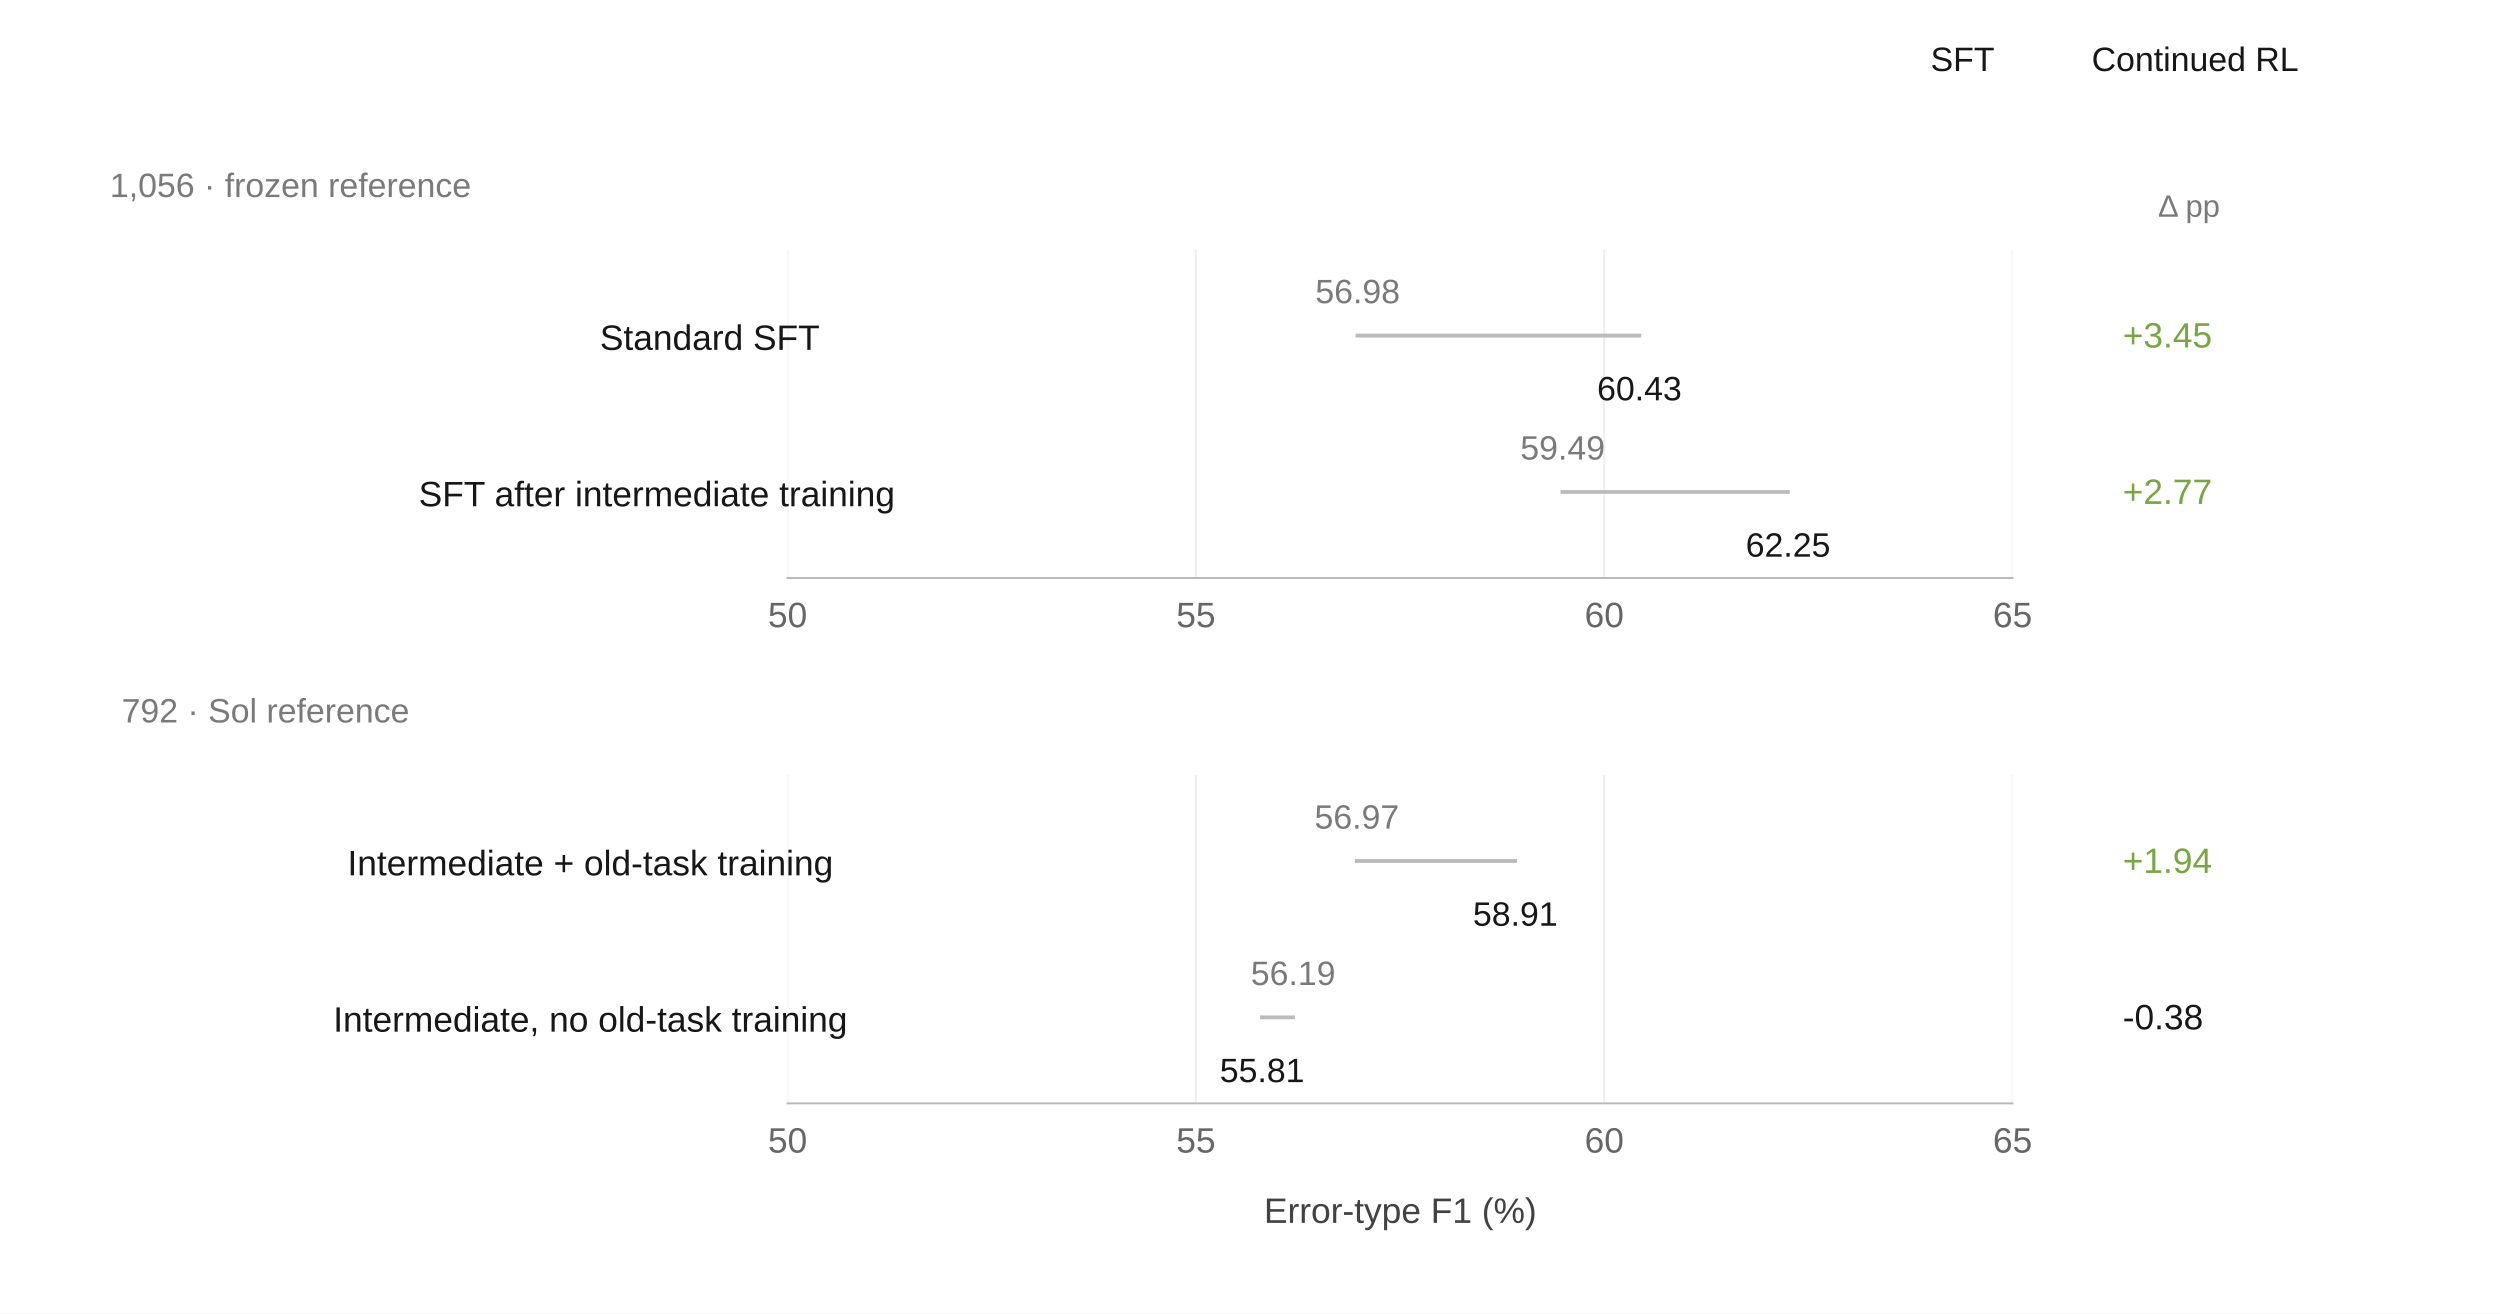
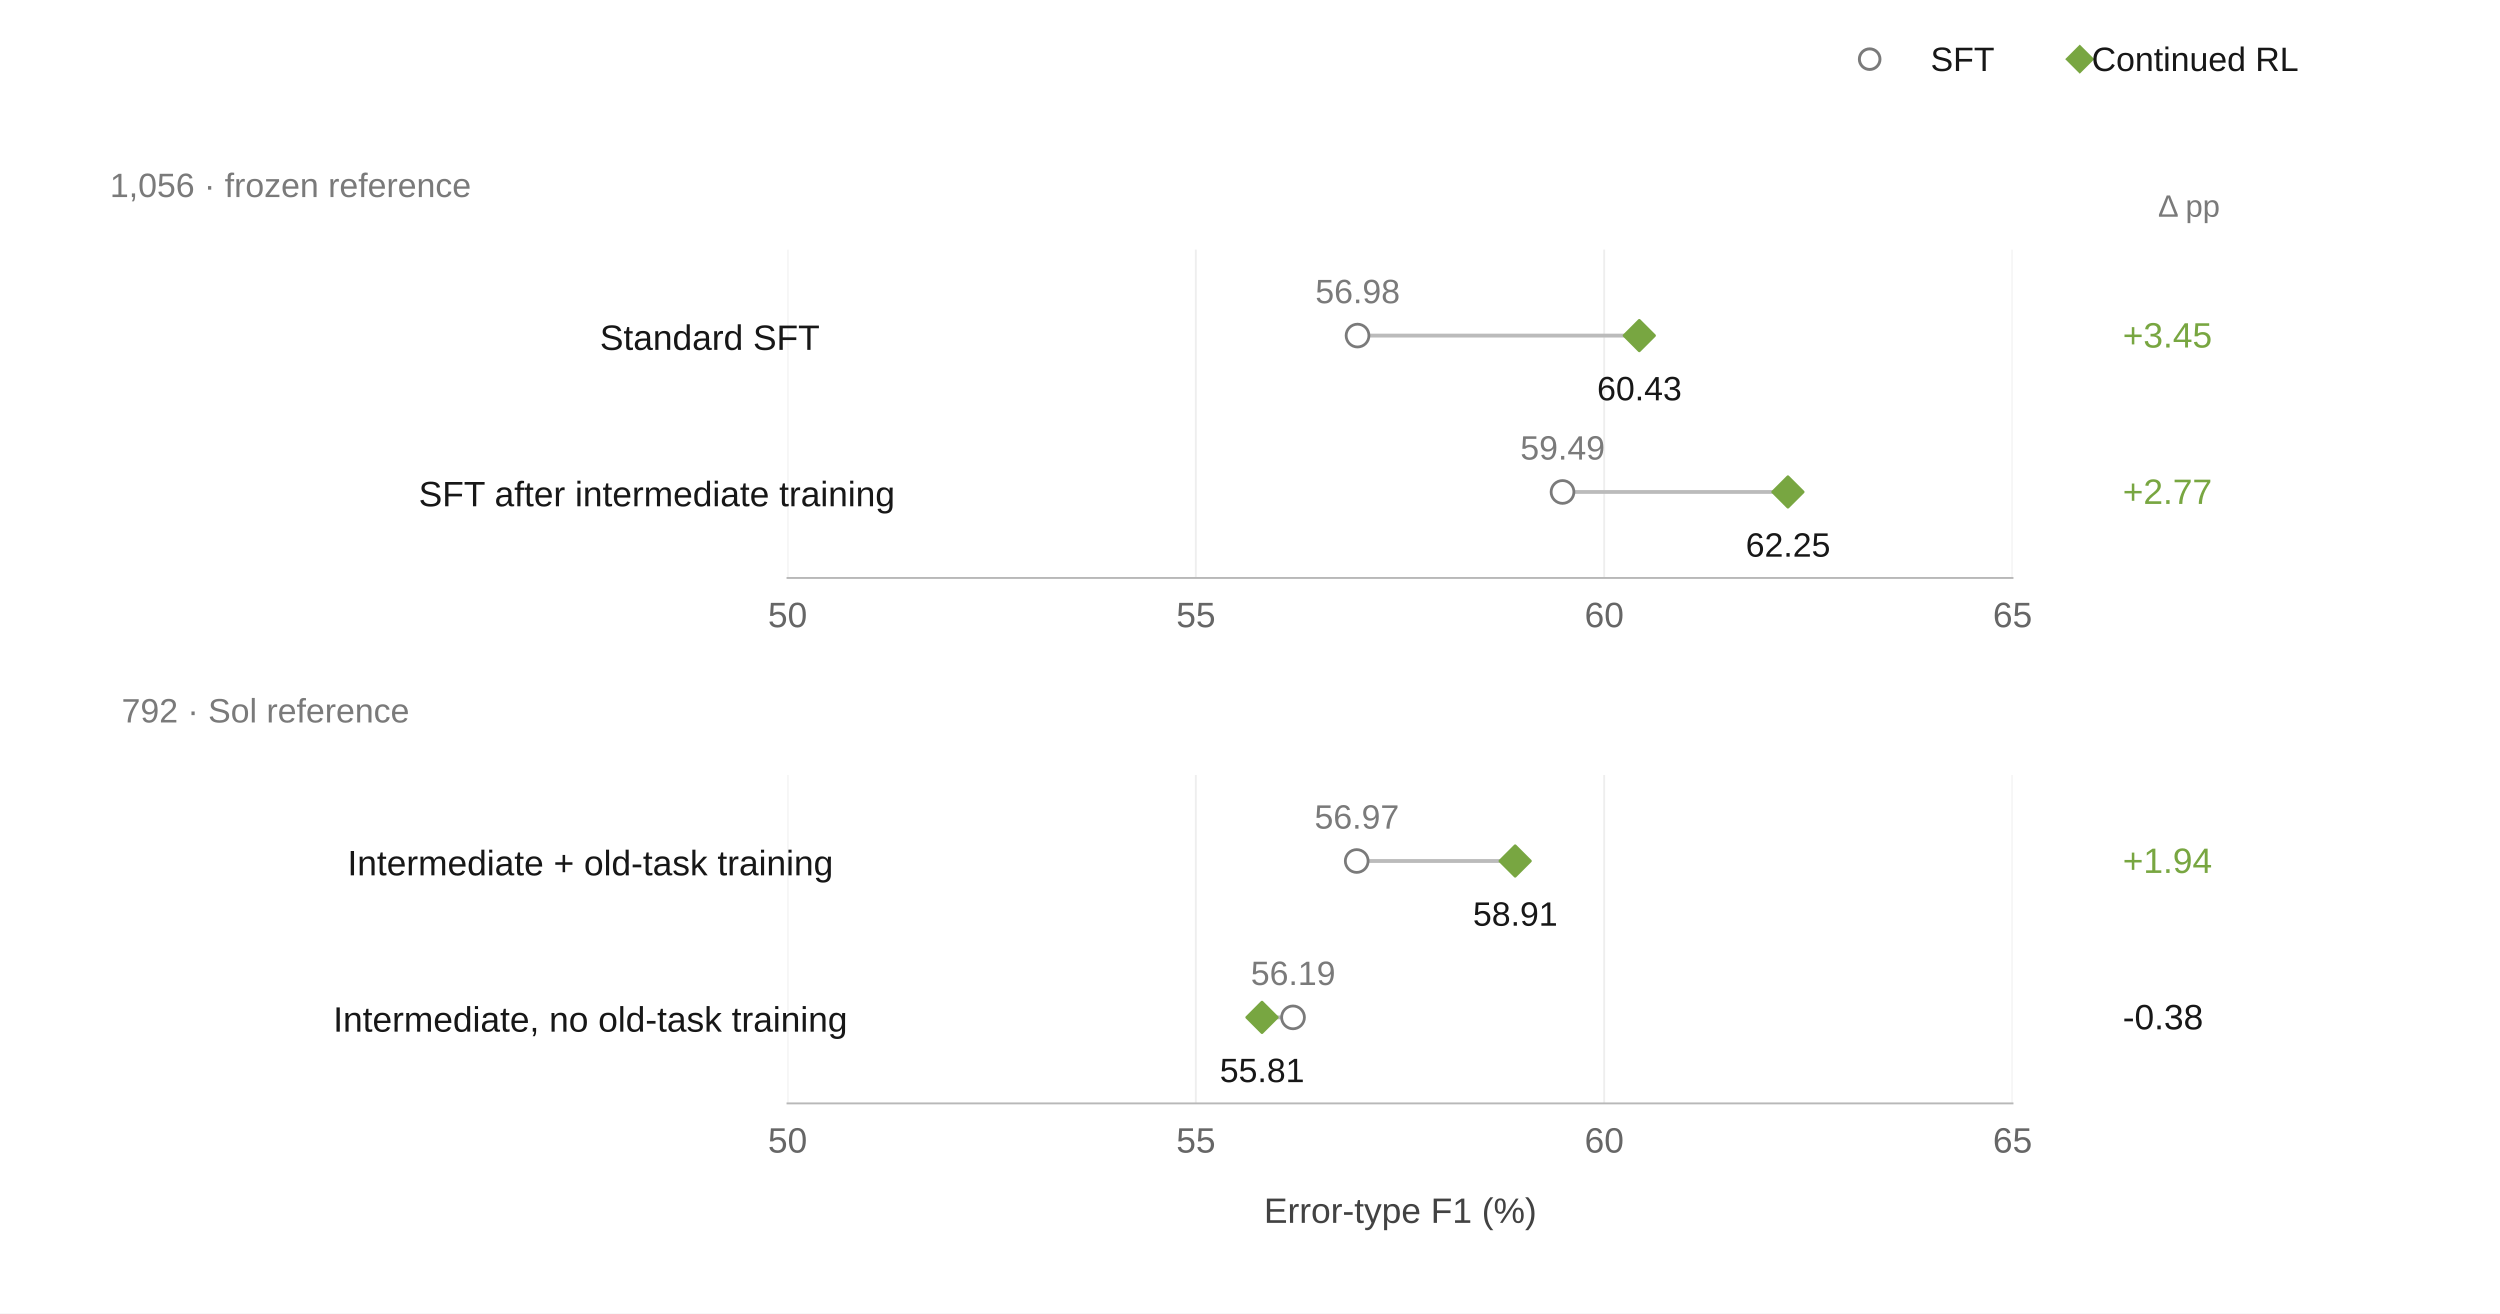
<svg xmlns="http://www.w3.org/2000/svg" xmlns:xlink="http://www.w3.org/1999/xlink" width="849.6pt" height="446.4pt" viewBox="0 0 849.6 446.4" version="1.1" lang="en">
  <defs>
+     <path id="m2893a7d686" d="M 0 3.873  C 1.027 3.873 2.012 3.465 2.739 2.739  C 3.465 2.012 3.873 1.027 3.873 0  C 3.873 -1.027 3.465 -2.012 2.739 -2.739  C 2.012 -3.465 1.027 -3.873 0 -3.873  C -1.027 -3.873 -2.012 -3.465 -2.739 -2.739  C -3.465 -2.012 -3.873 -1.027 -3.873 0  C -3.873 1.027 -3.465 2.012 -2.739 2.739  C -2.012 3.465 -1.027 3.873 0 3.873  z " style="stroke: #7a7a7a; stroke-width: 0.95" />
+     <path id="m233244db81" d="M -0 5.148  L 5.148 0  L 0 -5.148  L -5.148 -0  z " style="stroke: #78a641" />
+     <path id="mf33e520728" d="M 0 3.5  C 0.928 3.5 1.819 3.131 2.475 2.475  C 3.131 1.819 3.5 0.928 3.5 0  C 3.5 -0.928 3.131 -1.819 2.475 -2.475  C 1.819 -3.131 0.928 -3.5 0 -3.5  C -0.928 -3.5 -1.819 -3.131 -2.475 -2.475  C -3.131 -1.819 -3.5 -0.928 -3.5 0  C -3.5 0.928 -3.131 1.819 -2.475 2.475  C -1.819 3.131 -0.928 3.5 0 3.5  z " style="stroke: #7a7a7a" />
+     <path id="m023504b794" d="M -0 4.243  L 4.243 0  L 0 -4.243  L -4.243 -0  z " style="stroke: #78a641; stroke-linejoin: miter" />
    <style type="text/css">*{stroke-linejoin: round; stroke-linecap: butt}</style>
  </defs>
  <g id="figure_1">
    <g id="patch_1">
      <path d="M 0 446.4  L 849.6 446.4  L 849.6 0  L 0 0  z " style="fill: #ffffff" />
    </g>
    <g id="axes_1">
      <g id="patch_2">
        <path d="M 267.624 196.416  L 683.928 196.416  L 683.928 84.816  L 267.624 84.816  z " style="fill: #ffffff" />
      </g>
      <g id="matplotlib.axis_1">
        <g id="xtick_1">
          <g id="line2d_1">
            <path d="M 267.624 196.416  L 267.624 84.816  " clip-path="url(#p03cc6fe949)" style="fill: none; stroke: #eeeeee; stroke-width: 0.65; stroke-linecap: square" />
          </g>
          <g id="line2d_2" />
          <g id="text_1">
            <text x="260.975" y="213.136" font-size="12" font-family="Arial, PingFang SC, Hiragino Sans, Microsoft YaHei, sans-serif" fill="#666666">50</text>
          </g>
        </g>
        <g id="xtick_2">
          <g id="line2d_3">
            <path d="M 406.392 196.416  L 406.392 84.816  " clip-path="url(#p03cc6fe949)" style="fill: none; stroke: #eeeeee; stroke-width: 0.65; stroke-linecap: square" />
          </g>
          <g id="line2d_4" />
          <g id="text_2">
            <text x="399.743" y="213.136" font-size="12" font-family="Arial, PingFang SC, Hiragino Sans, Microsoft YaHei, sans-serif" fill="#666666">55</text>
          </g>
        </g>
        <g id="xtick_3">
          <g id="line2d_5">
            <path d="M 545.16 196.416  L 545.16 84.816  " clip-path="url(#p03cc6fe949)" style="fill: none; stroke: #eeeeee; stroke-width: 0.65; stroke-linecap: square" />
          </g>
          <g id="line2d_6" />
          <g id="text_3">
            <text x="538.511" y="213.136" font-size="12" font-family="Arial, PingFang SC, Hiragino Sans, Microsoft YaHei, sans-serif" fill="#666666">60</text>
          </g>
        </g>
        <g id="xtick_4">
          <g id="line2d_7">
            <path d="M 683.928 196.416  L 683.928 84.816  " clip-path="url(#p03cc6fe949)" style="fill: none; stroke: #eeeeee; stroke-width: 0.65; stroke-linecap: square" />
          </g>
          <g id="line2d_8" />
          <g id="text_4">
            <text x="677.279" y="213.136" font-size="12" font-family="Arial, PingFang SC, Hiragino Sans, Microsoft YaHei, sans-serif" fill="#666666">65</text>
          </g>
        </g>
      </g>
      <g id="matplotlib.axis_2">
        <g id="ytick_1">
          <g id="line2d_9" />
          <g id="text_5">
            <text x="241.217" y="118.905" font-size="12" font-family="Arial, PingFang SC, Hiragino Sans, Microsoft YaHei, sans-serif" fill="#171717" text-anchor="middle">Standard SFT</text>
          </g>
        </g>
        <g id="ytick_2">
          <g id="line2d_10" />
          <g id="text_6">
            <text x="223.217" y="172.047" font-size="12" font-family="Arial, PingFang SC, Hiragino Sans, Microsoft YaHei, sans-serif" fill="#171717" text-anchor="middle">SFT after intermediate training</text>
          </g>
        </g>
      </g>
      <g id="line2d_11">
        <path d="M 461.344 114.045  L 557.094 114.045  " clip-path="url(#p03cc6fe949)" style="fill: none; stroke: #bbbbbb; stroke-width: 1.3; stroke-linecap: square" />
      </g>
      <g id="line2d_12">
        <path d="M 531.006 167.187  L 607.606 167.187  " clip-path="url(#p03cc6fe949)" style="fill: none; stroke: #bbbbbb; stroke-width: 1.3; stroke-linecap: square" />
      </g>
      <g id="patch_3">
        <path d="M 267.624 196.416  L 683.928 196.416  " style="fill: none; stroke: #b8b8b8; stroke-width: 0.65; stroke-linejoin: miter; stroke-linecap: square" />
      </g>
      <g id="text_7">
        <text x="447.008" y="103.045" font-size="11.5" font-family="Arial, PingFang SC, Hiragino Sans, Microsoft YaHei, sans-serif" fill="#7a7a7a">56.98</text>
      </g>
      <g id="text_8">
        <text x="542.758" y="136.045" font-size="11.5" font-family="Arial, PingFang SC, Hiragino Sans, Microsoft YaHei, sans-serif" fill="#171717">60.43</text>
      </g>
      <g id="text_9">
        <text x="721.395" y="118.107" font-size="12" font-family="Arial, PingFang SC, Hiragino Sans, Microsoft YaHei, sans-serif" fill="#78a641">+3.45</text>
      </g>
      <g id="text_10">
        <text x="516.669" y="156.187" font-size="11.5" font-family="Arial, PingFang SC, Hiragino Sans, Microsoft YaHei, sans-serif" fill="#7a7a7a">59.49</text>
      </g>
      <g id="text_11">
        <text x="593.269" y="189.187" font-size="11.5" font-family="Arial, PingFang SC, Hiragino Sans, Microsoft YaHei, sans-serif" fill="#171717">62.25</text>
      </g>
      <g id="text_12">
        <text x="721.395" y="171.25" font-size="12" font-family="Arial, PingFang SC, Hiragino Sans, Microsoft YaHei, sans-serif" fill="#78a641">+2.77</text>
      </g>
      <g id="text_13">
        <text x="743.895" y="73.656" font-size="10.5" font-family="Arial, PingFang SC, Hiragino Sans, Microsoft YaHei, sans-serif" fill="#7a7a7a" text-anchor="middle">Δ pp</text>
      </g>
      <g id="PathCollection_1">
        <g clip-path="url(#p03cc6fe949)">
          <use xlink:href="#m2893a7d686" x="461.344" y="114.045" style="fill: #ffffff; stroke: #7a7a7a; stroke-width: 0.95" />
        </g>
      </g>
      <g id="PathCollection_2">
        <g clip-path="url(#p03cc6fe949)">
          <use xlink:href="#m233244db81" x="557.094" y="114.045" style="fill: #78a641; stroke: #78a641" />
        </g>
      </g>
      <g id="PathCollection_3">
        <g clip-path="url(#p03cc6fe949)">
          <use xlink:href="#m2893a7d686" x="531.006" y="167.187" style="fill: #ffffff; stroke: #7a7a7a; stroke-width: 0.95" />
        </g>
      </g>
      <g id="PathCollection_4">
        <g clip-path="url(#p03cc6fe949)">
          <use xlink:href="#m233244db81" x="607.606" y="167.187" style="fill: #78a641; stroke: #78a641" />
        </g>
      </g>
    </g>
    <g id="axes_2">
      <g id="patch_4">
        <path d="M 267.624 374.976  L 683.928 374.976  L 683.928 263.376  L 267.624 263.376  z " style="fill: #ffffff" />
      </g>
      <g id="matplotlib.axis_3">
        <g id="xtick_5">
          <g id="line2d_13">
            <path d="M 267.624 374.976  L 267.624 263.376  " clip-path="url(#p1d5e304a33)" style="fill: none; stroke: #eeeeee; stroke-width: 0.65; stroke-linecap: square" />
          </g>
          <g id="line2d_14" />
          <g id="text_14">
            <text x="260.975" y="391.696" font-size="12" font-family="Arial, PingFang SC, Hiragino Sans, Microsoft YaHei, sans-serif" fill="#666666">50</text>
          </g>
        </g>
        <g id="xtick_6">
          <g id="line2d_15">
            <path d="M 406.392 374.976  L 406.392 263.376  " clip-path="url(#p1d5e304a33)" style="fill: none; stroke: #eeeeee; stroke-width: 0.65; stroke-linecap: square" />
          </g>
          <g id="line2d_16" />
          <g id="text_15">
            <text x="399.743" y="391.696" font-size="12" font-family="Arial, PingFang SC, Hiragino Sans, Microsoft YaHei, sans-serif" fill="#666666">55</text>
          </g>
        </g>
        <g id="xtick_7">
          <g id="line2d_17">
            <path d="M 545.16 374.976  L 545.16 263.376  " clip-path="url(#p1d5e304a33)" style="fill: none; stroke: #eeeeee; stroke-width: 0.65; stroke-linecap: square" />
          </g>
          <g id="line2d_18" />
          <g id="text_16">
            <text x="538.511" y="391.696" font-size="12" font-family="Arial, PingFang SC, Hiragino Sans, Microsoft YaHei, sans-serif" fill="#666666">60</text>
          </g>
        </g>
        <g id="xtick_8">
          <g id="line2d_19">
            <path d="M 683.928 374.976  L 683.928 263.376  " clip-path="url(#p1d5e304a33)" style="fill: none; stroke: #eeeeee; stroke-width: 0.65; stroke-linecap: square" />
          </g>
          <g id="line2d_20" />
          <g id="text_17">
            <text x="677.279" y="391.696" font-size="12" font-family="Arial, PingFang SC, Hiragino Sans, Microsoft YaHei, sans-serif" fill="#666666">65</text>
          </g>
        </g>
        <g id="text_18">
          <text x="475.892" y="415.589" font-size="12" font-family="Arial, PingFang SC, Hiragino Sans, Microsoft YaHei, sans-serif" fill="#424242" text-anchor="middle">Error-type F1 (%)</text>
        </g>
      </g>
      <g id="matplotlib.axis_4">
        <g id="ytick_3">
          <g id="line2d_21" />
          <g id="text_19">
            <text x="200.624" y="297.465" font-size="12" font-family="Arial, PingFang SC, Hiragino Sans, Microsoft YaHei, sans-serif" fill="#171717" text-anchor="middle">Intermediate + old-task training</text>
          </g>
        </g>
        <g id="ytick_4">
          <g id="line2d_22" />
          <g id="text_20">
            <text x="200.624" y="350.607" font-size="12" font-family="Arial, PingFang SC, Hiragino Sans, Microsoft YaHei, sans-serif" fill="#171717" text-anchor="middle">Intermediate, no old-task training</text>
          </g>
        </g>
      </g>
      <g id="line2d_23">
        <path d="M 461.067 292.605  L 514.909 292.605  " clip-path="url(#p1d5e304a33)" style="fill: none; stroke: #bbbbbb; stroke-width: 1.3; stroke-linecap: square" />
      </g>
      <g id="line2d_24">
        <path d="M 439.419 345.747  L 428.872 345.747  " clip-path="url(#p1d5e304a33)" style="fill: none; stroke: #bbbbbb; stroke-width: 1.3; stroke-linecap: square" />
      </g>
      <g id="patch_5">
        <path d="M 267.624 374.976  L 683.928 374.976  " style="fill: none; stroke: #b8b8b8; stroke-width: 0.65; stroke-linejoin: miter; stroke-linecap: square" />
      </g>
      <g id="text_21">
        <text x="446.73" y="281.605" font-size="11.5" font-family="Arial, PingFang SC, Hiragino Sans, Microsoft YaHei, sans-serif" fill="#7a7a7a">56.97</text>
      </g>
      <g id="text_22">
        <text x="500.572" y="314.605" font-size="11.5" font-family="Arial, PingFang SC, Hiragino Sans, Microsoft YaHei, sans-serif" fill="#171717">58.91</text>
      </g>
      <g id="text_23">
        <text x="721.395" y="296.667" font-size="12" font-family="Arial, PingFang SC, Hiragino Sans, Microsoft YaHei, sans-serif" fill="#78a641">+1.94</text>
      </g>
      <g id="text_24">
        <text x="425.082" y="334.747" font-size="11.5" font-family="Arial, PingFang SC, Hiragino Sans, Microsoft YaHei, sans-serif" fill="#7a7a7a">56.19</text>
      </g>
      <g id="text_25">
        <text x="414.536" y="367.747" font-size="11.5" font-family="Arial, PingFang SC, Hiragino Sans, Microsoft YaHei, sans-serif" fill="#171717">55.81</text>
      </g>
      <g id="text_26">
        <text x="721.395" y="349.81" font-size="12" font-family="Arial, PingFang SC, Hiragino Sans, Microsoft YaHei, sans-serif" fill="#171717">-0.38</text>
      </g>
      <g id="PathCollection_5">
        <g clip-path="url(#p1d5e304a33)">
          <use xlink:href="#m2893a7d686" x="461.067" y="292.605" style="fill: #ffffff; stroke: #7a7a7a; stroke-width: 0.95" />
        </g>
      </g>
      <g id="PathCollection_6">
        <g clip-path="url(#p1d5e304a33)">
          <use xlink:href="#m233244db81" x="514.909" y="292.605" style="fill: #78a641; stroke: #78a641" />
        </g>
      </g>
      <g id="PathCollection_7">
        <g clip-path="url(#p1d5e304a33)">
          <use xlink:href="#m2893a7d686" x="439.419" y="345.747" style="fill: #ffffff; stroke: #7a7a7a; stroke-width: 0.95" />
        </g>
      </g>
      <g id="PathCollection_8">
        <g clip-path="url(#p1d5e304a33)">
          <use xlink:href="#m233244db81" x="428.872" y="345.747" style="fill: #78a641; stroke: #78a641" />
        </g>
      </g>
    </g>
    <g id="text_27">
      <text x="98.728" y="66.96" font-size="11.5" font-family="Arial, PingFang SC, Hiragino Sans, Microsoft YaHei, sans-serif" fill="#7a7a7a" text-anchor="middle">1,056 · frozen reference</text>
    </g>
    <g id="text_28">
      <text x="90.228" y="245.52" font-size="11.5" font-family="Arial, PingFang SC, Hiragino Sans, Microsoft YaHei, sans-serif" fill="#7a7a7a" text-anchor="middle">792 · Sol reference</text>
    </g>
    <g id="legend_1">
      <g id="line2d_25">
        <path d="M 623.889 20.104  L 635.389 20.104  L 646.889 20.104  " style="fill: none" />
        <g>
          <use xlink:href="#mf33e520728" x="635.389" y="20.104" style="fill: #ffffff; stroke: #7a7a7a" />
        </g>
      </g>
      <g id="text_29">
        <text x="656.089" y="24.129" font-size="11.5" font-family="Arial, PingFang SC, Hiragino Sans, Microsoft YaHei, sans-serif" fill="#171717">SFT</text>
      </g>
      <g id="line2d_26">
        <path d="M 695.292 20.104  L 706.792 20.104  L 718.292 20.104  " style="fill: none" />
        <g>
          <use xlink:href="#m023504b794" x="706.792" y="20.104" style="fill: #78a641; stroke: #78a641; stroke-linejoin: miter" />
        </g>
      </g>
      <g id="text_30">
        <text x="745.992" y="24.129" font-size="11.5" font-family="Arial, PingFang SC, Hiragino Sans, Microsoft YaHei, sans-serif" fill="#171717" text-anchor="middle" textLength="68.902" lengthAdjust="spacingAndGlyphs">Continued RL</text>
      </g>
    </g>
  </g>
  <defs>
    <clipPath id="p03cc6fe949">
      <rect x="267.624" y="84.816" width="416.304" height="111.6" />
    </clipPath>
    <clipPath id="p1d5e304a33">
      <rect x="267.624" y="263.376" width="416.304" height="111.6" />
    </clipPath>
  </defs>
</svg>
